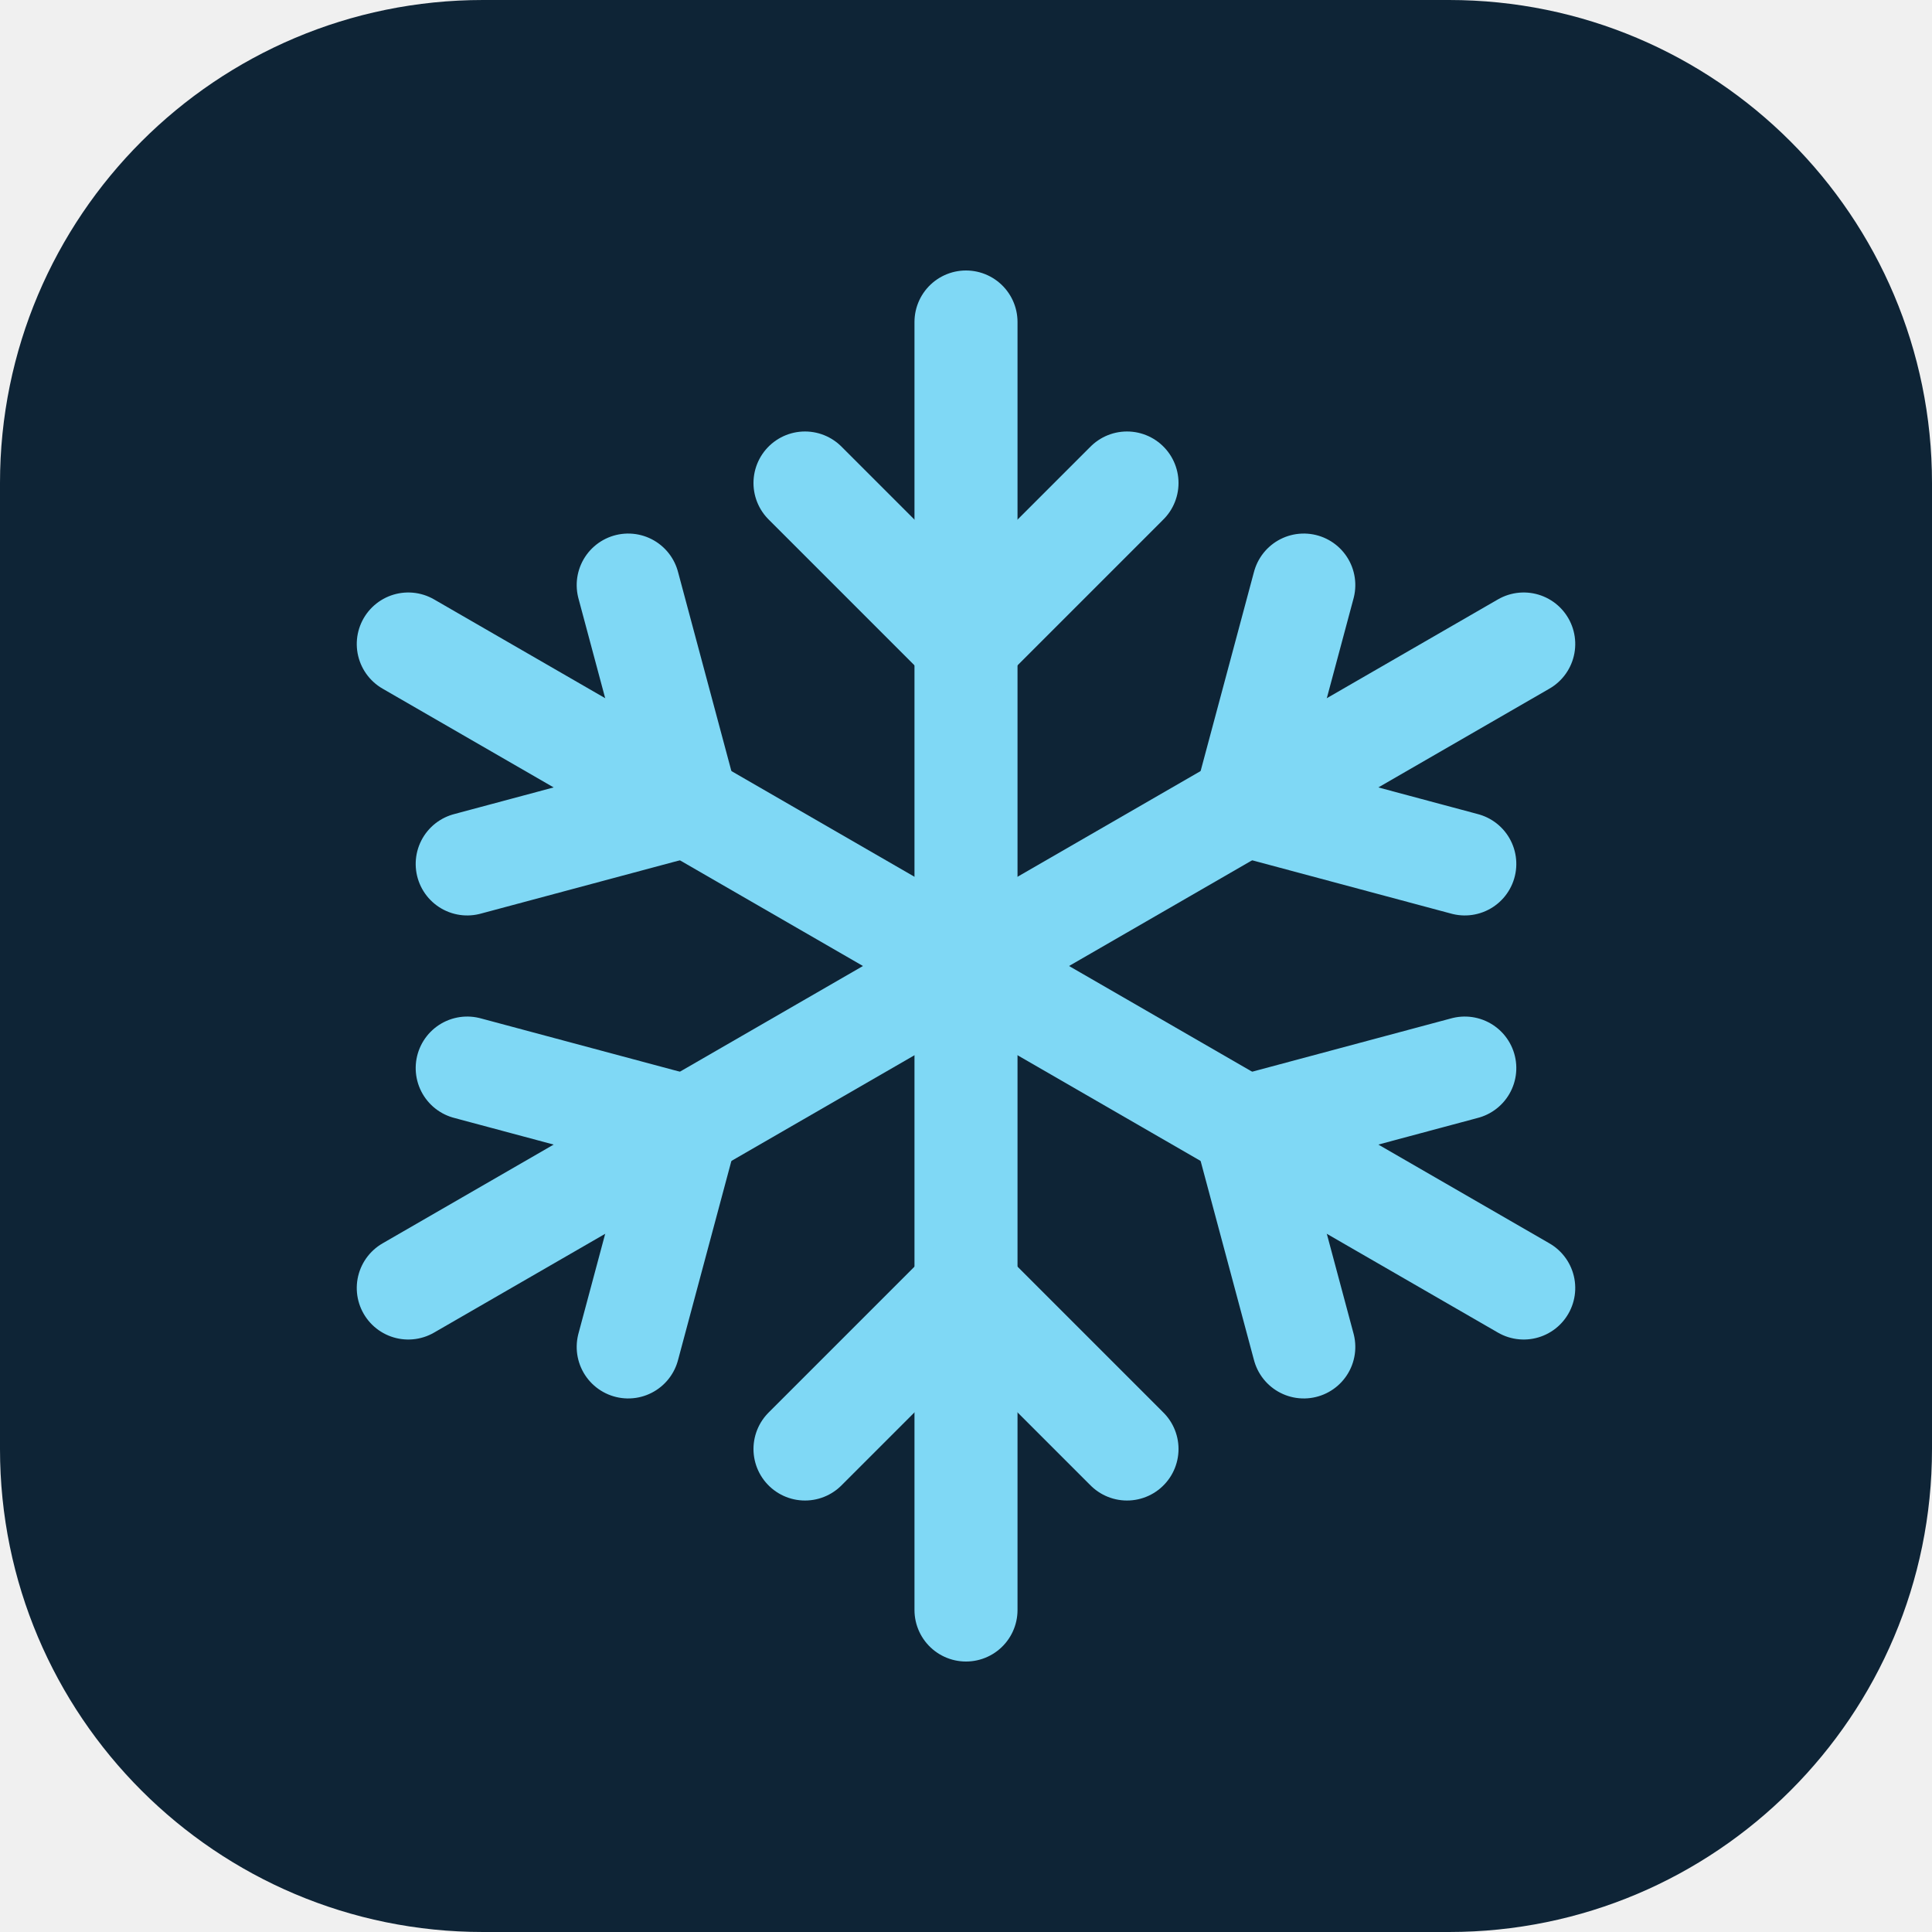
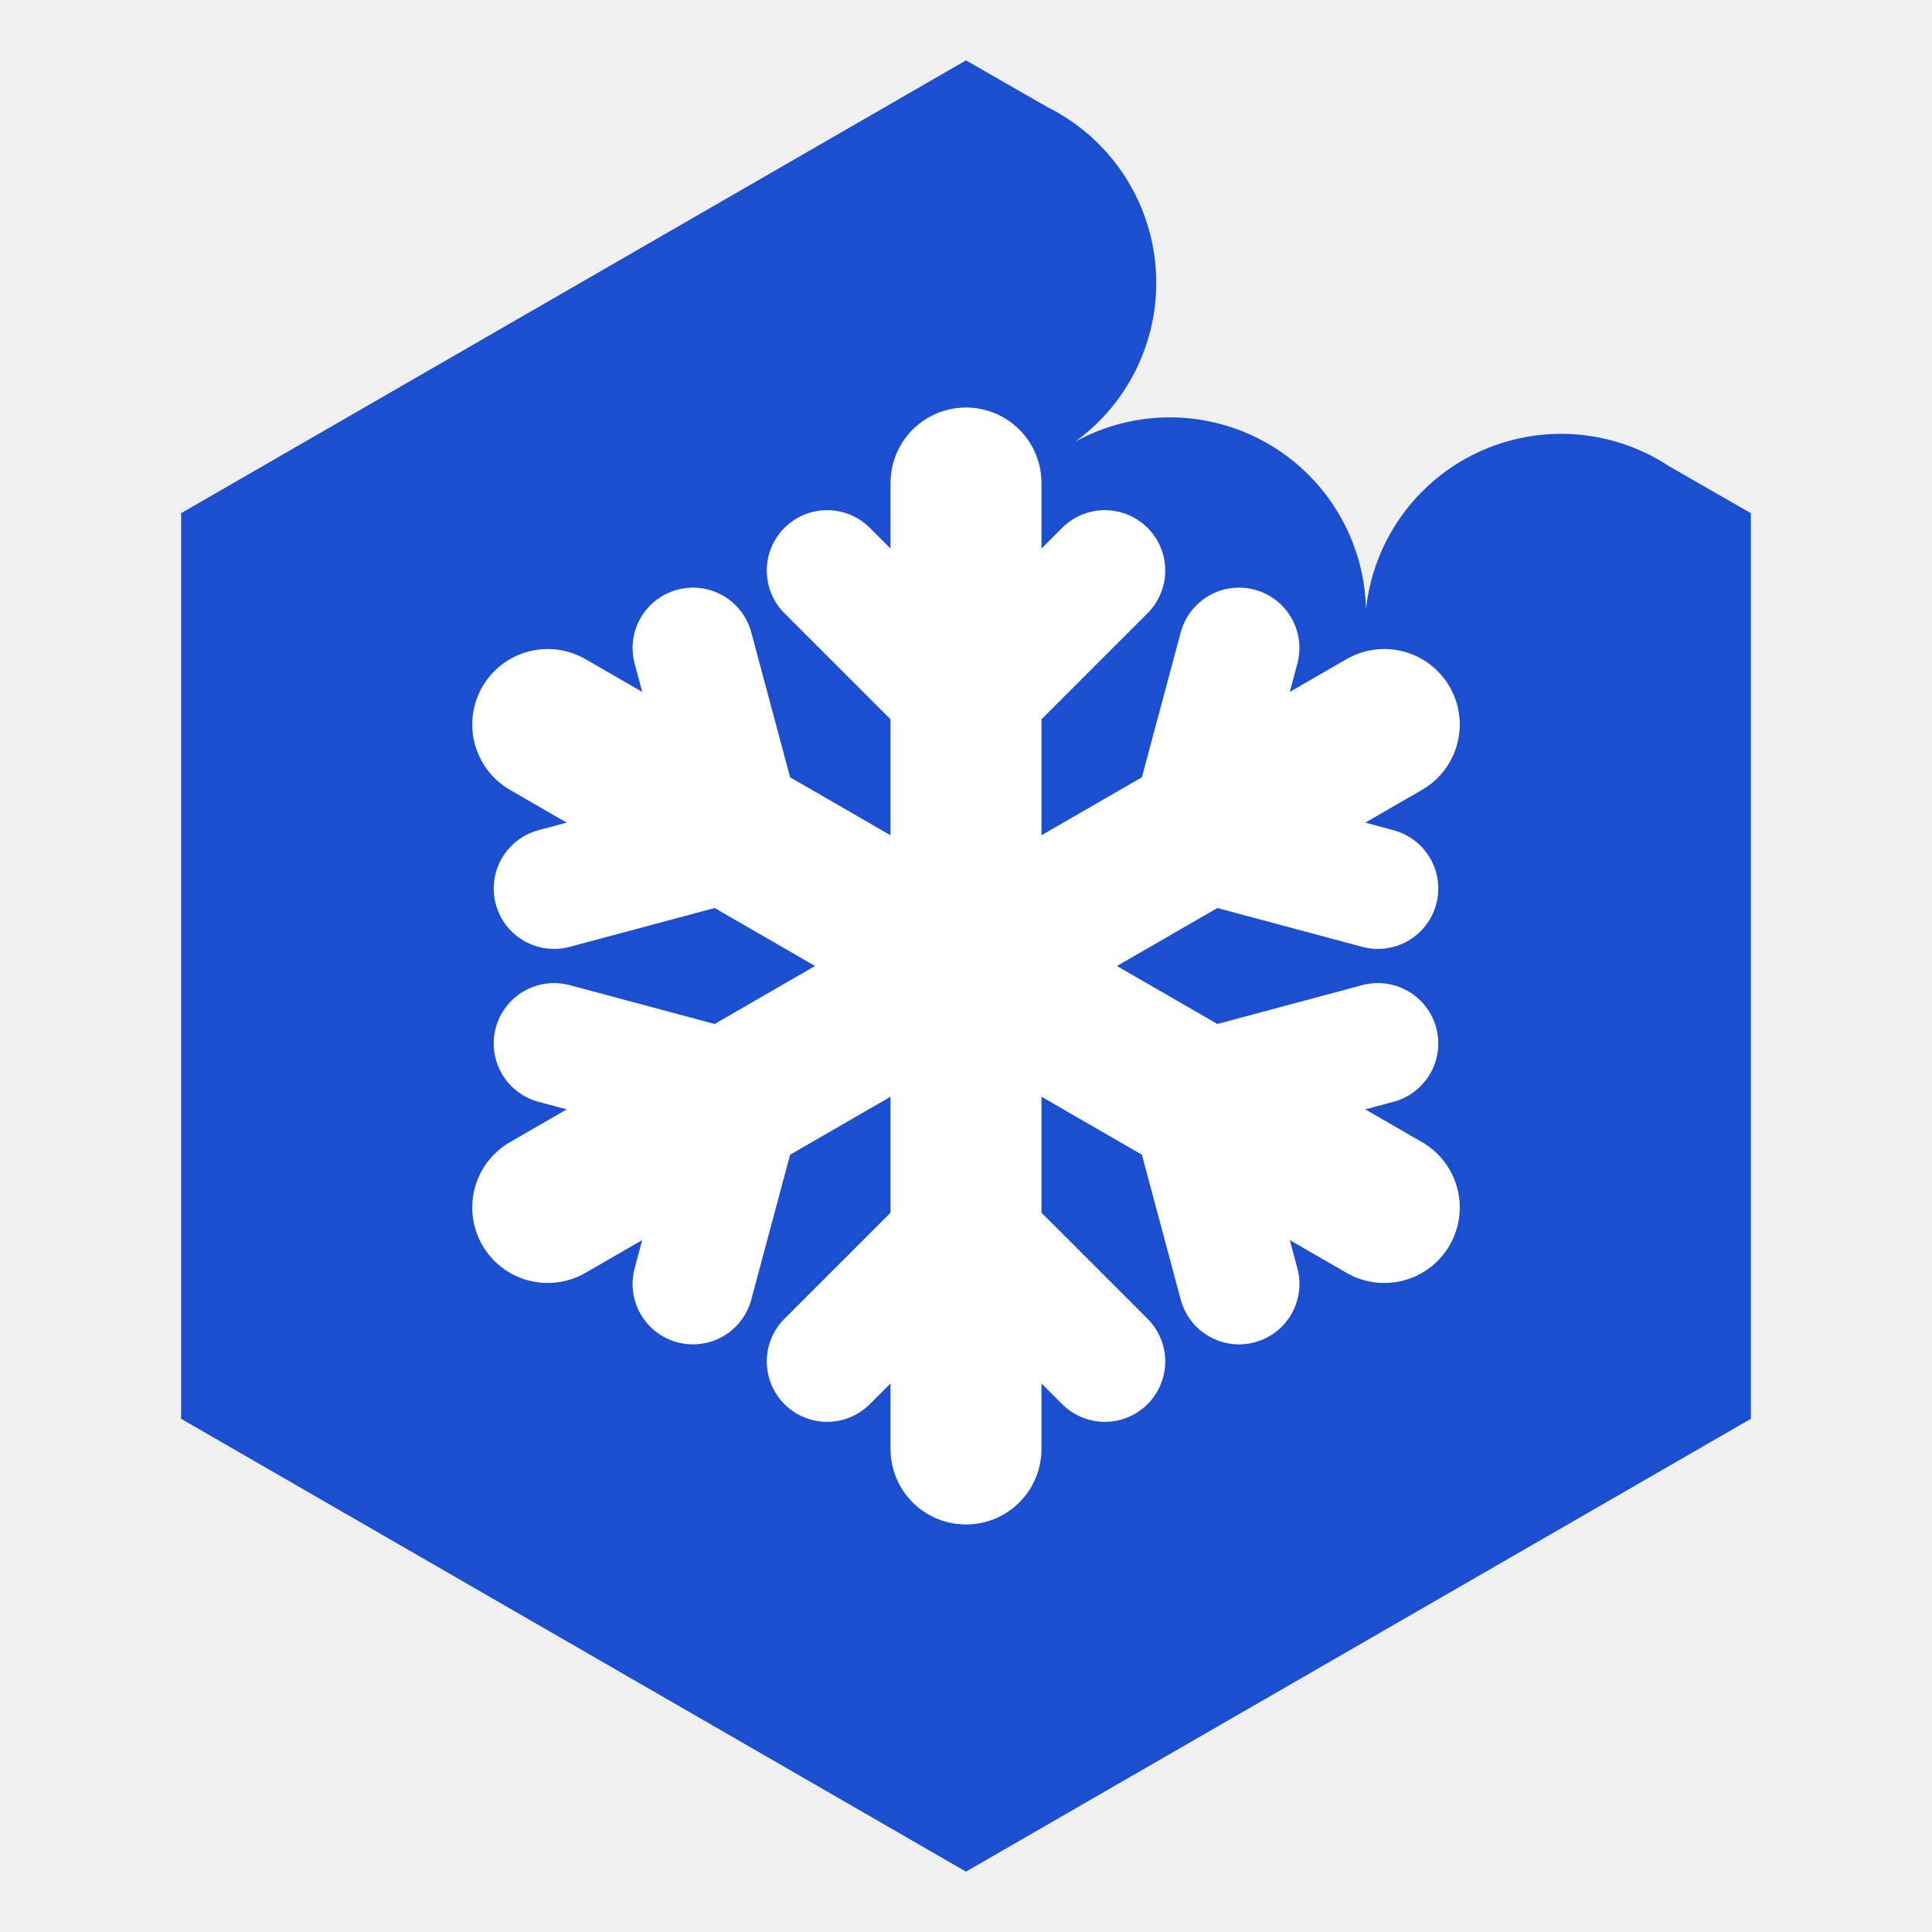
- <svg xmlns="http://www.w3.org/2000/svg" viewBox="0 0 24 24" role="img" aria-label="Frost.Byte">
-   <rect width="24" height="24" rx="6" fill="#0E2436" />
-   <g fill="none" stroke="#7FD8F5" stroke-width="1.6" stroke-linecap="round" stroke-linejoin="round" transform="translate(12 12) scale(0.8) translate(-12 -12)">
-     <g>
-       <path d="M12 2v20" />
-       <path d="M9.5 4.5L12 7l2.5-2.5M9.5 19.5L12 17l2.5 2.5" />
+ <svg xmlns="http://www.w3.org/2000/svg" viewBox="0 0 64 64">
+   <defs>
+     <clipPath id="b">
+       <path d="M32 2L34.7 3.55A6.5 6.5 0 0 1 35.62 14.63A6.5 6.5 0 0 1 45.25 20.19A6.5 6.5 0 0 1 55.3 15.45L58 17V47L32 62L6 47V17Z" />
+     </clipPath>
+   </defs>
+   <g clip-path="url(#b)">
+     <path fill="#1B4FCF" d="M0 0H64V64H0Z" />
+     <g fill="none" stroke="#FFFFFF" stroke-linecap="round">
+       <path d="M32 32V16" stroke-width="5" />
+       <path d="M32 23.5L27.4 18.9M32 23.5L36.6 18.9" stroke-width="4" />
+       <g transform="rotate(60 32 32)">
+         <path d="M32 32V16" stroke-width="5" />
+         <path d="M32 23.5L27.4 18.9M32 23.5L36.6 18.9" stroke-width="4" />
+       </g>
+       <g transform="rotate(120 32 32)">
+         <path d="M32 32V16" stroke-width="5" />
+         <path d="M32 23.5L27.4 18.9M32 23.5L36.6 18.9" stroke-width="4" />
+       </g>
+       <g transform="rotate(180 32 32)">
+         <path d="M32 32V16" stroke-width="5" />
+         <path d="M32 23.5L27.4 18.9M32 23.5L36.6 18.9" stroke-width="4" />
+       </g>
+       <g transform="rotate(240 32 32)">
+         <path d="M32 32V16" stroke-width="5" />
+         <path d="M32 23.5L27.4 18.9M32 23.5L36.6 18.9" stroke-width="4" />
+       </g>
+       <g transform="rotate(300 32 32)">
+         <path d="M32 32V16" stroke-width="5" />
+         <path d="M32 23.5L27.4 18.9M32 23.5L36.6 18.9" stroke-width="4" />
+       </g>
    </g>
-     <g transform="rotate(60 12 12)">
-       <path d="M12 2v20" />
-       <path d="M9.5 4.5L12 7l2.5-2.5M9.5 19.5L12 17l2.5 2.5" />
-     </g>
-     <g transform="rotate(120 12 12)">
-       <path d="M12 2v20" />
-       <path d="M9.5 4.5L12 7l2.5-2.5M9.5 19.5L12 17l2.5 2.5" />
-     </g>
+     <circle cx="32" cy="32" r="4.4" fill="#FFFFFF" />
  </g>
</svg>
